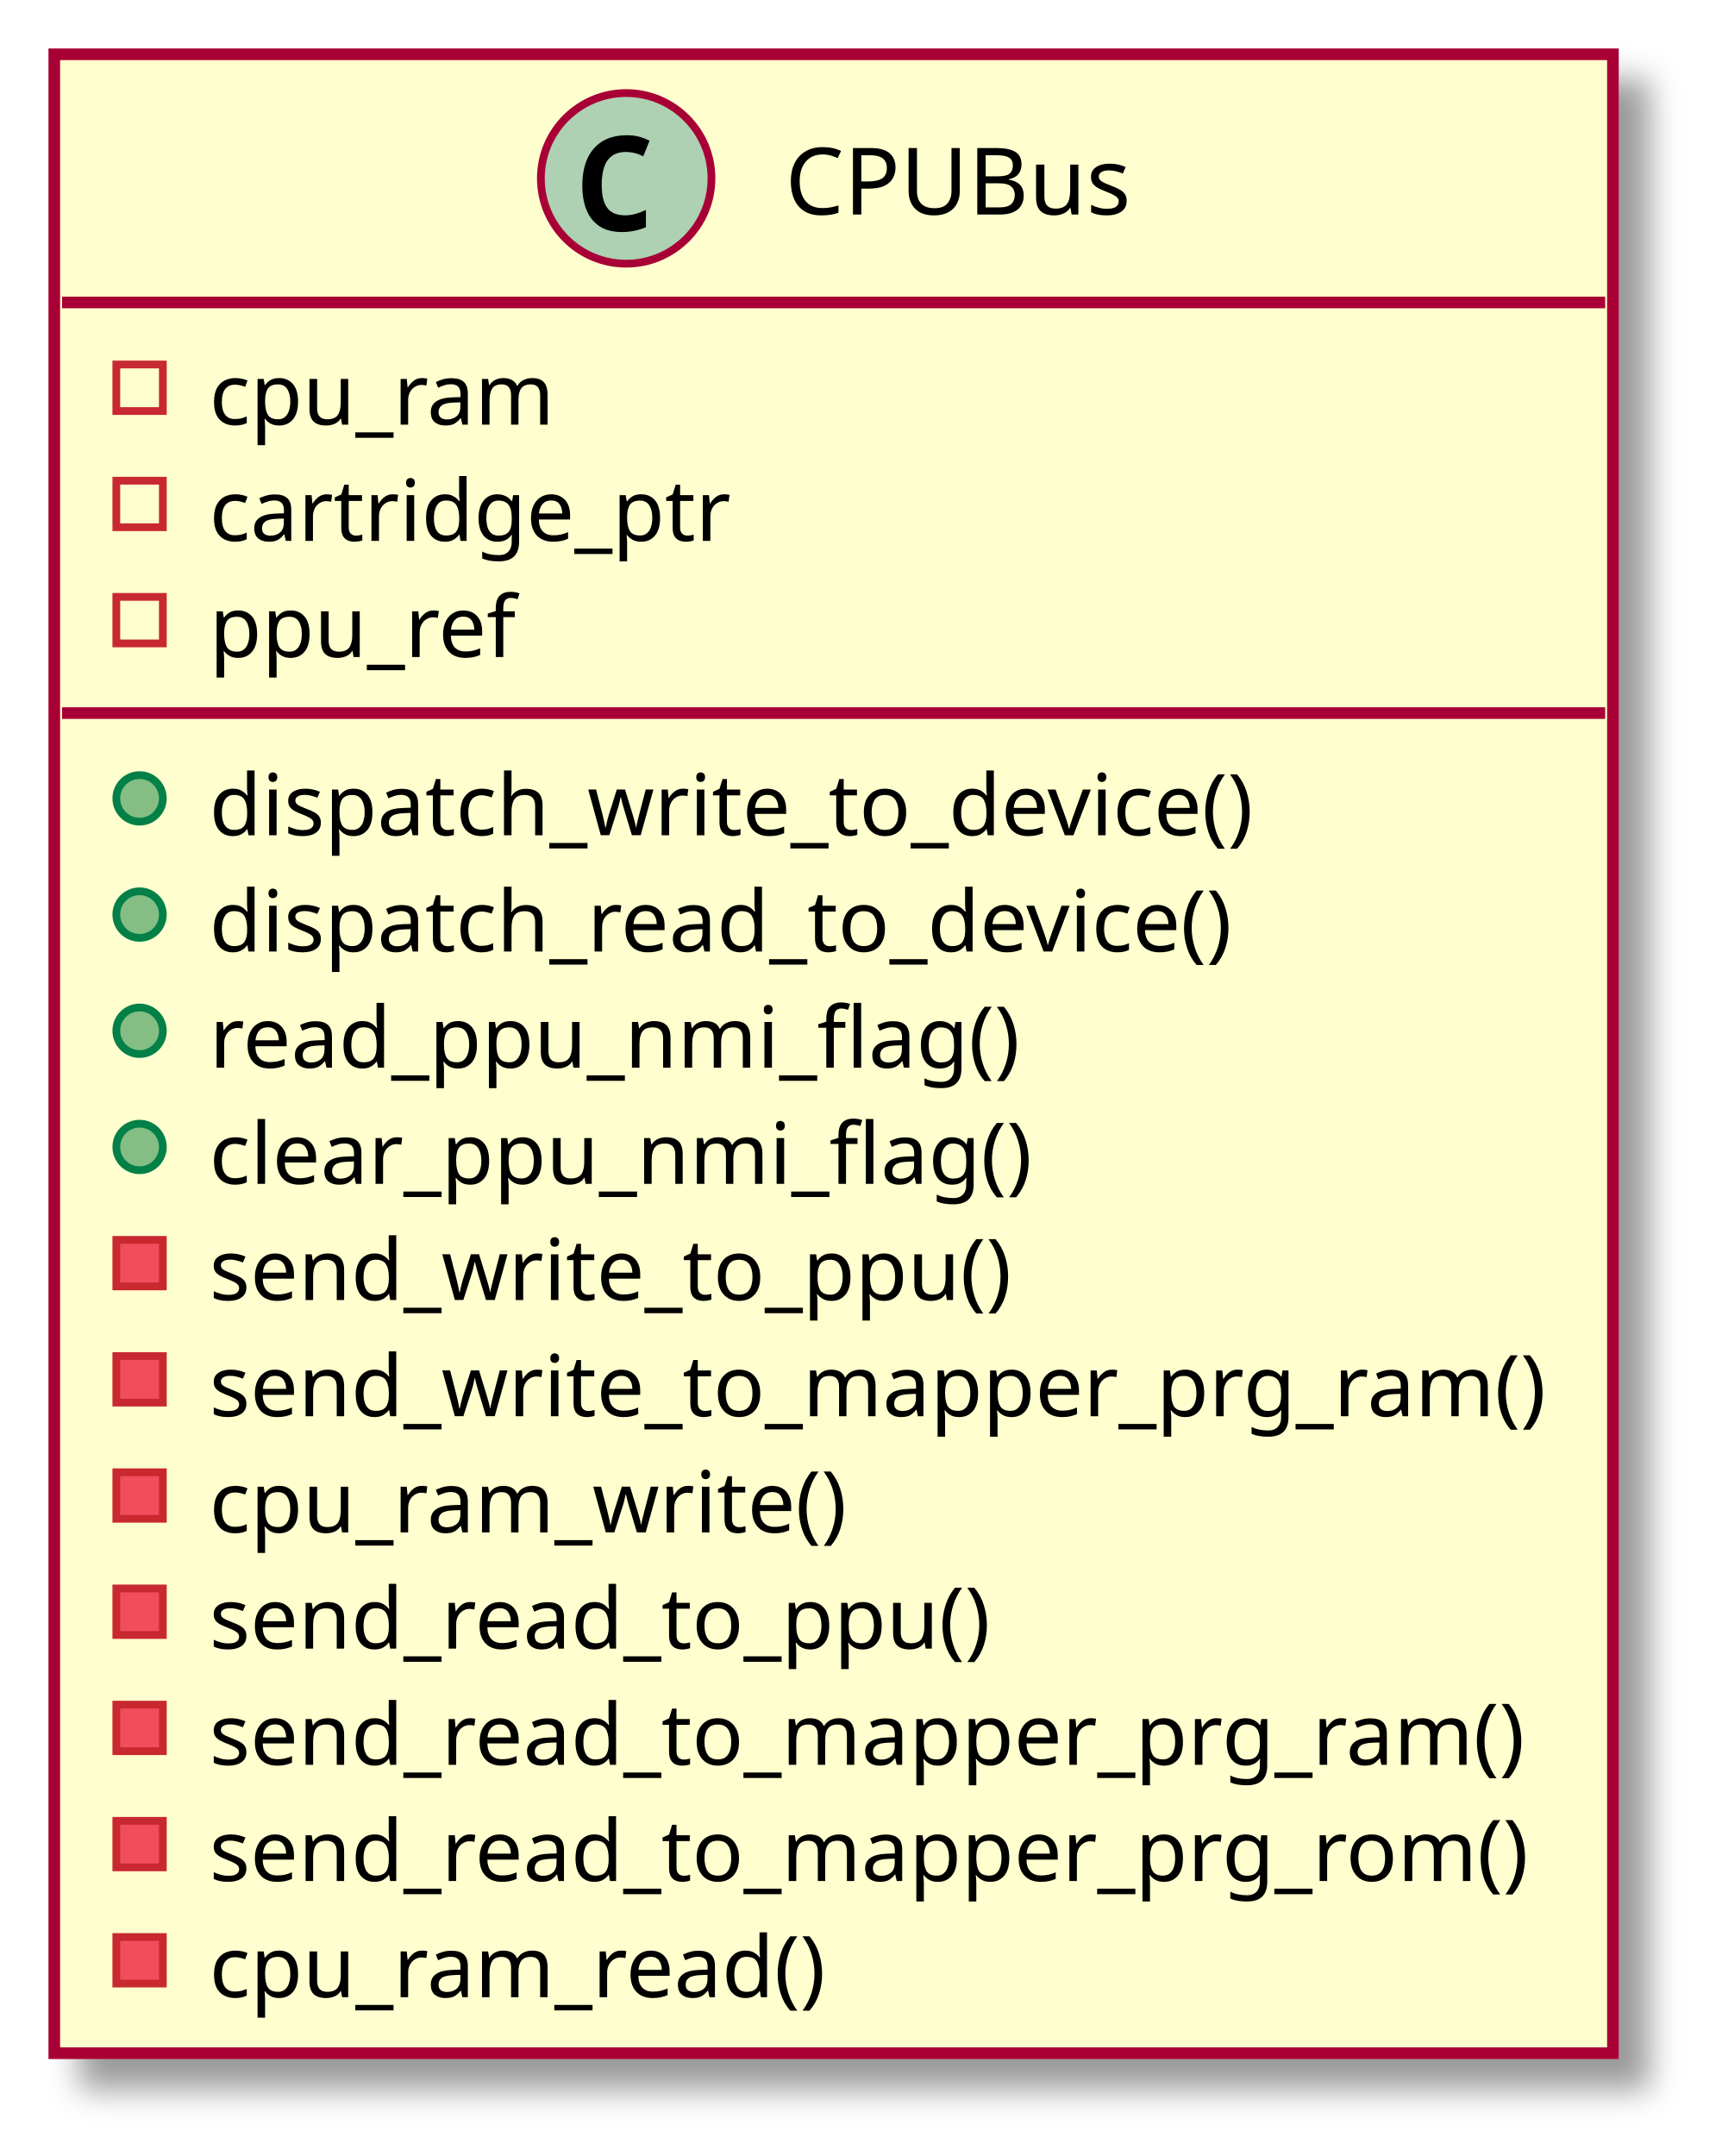
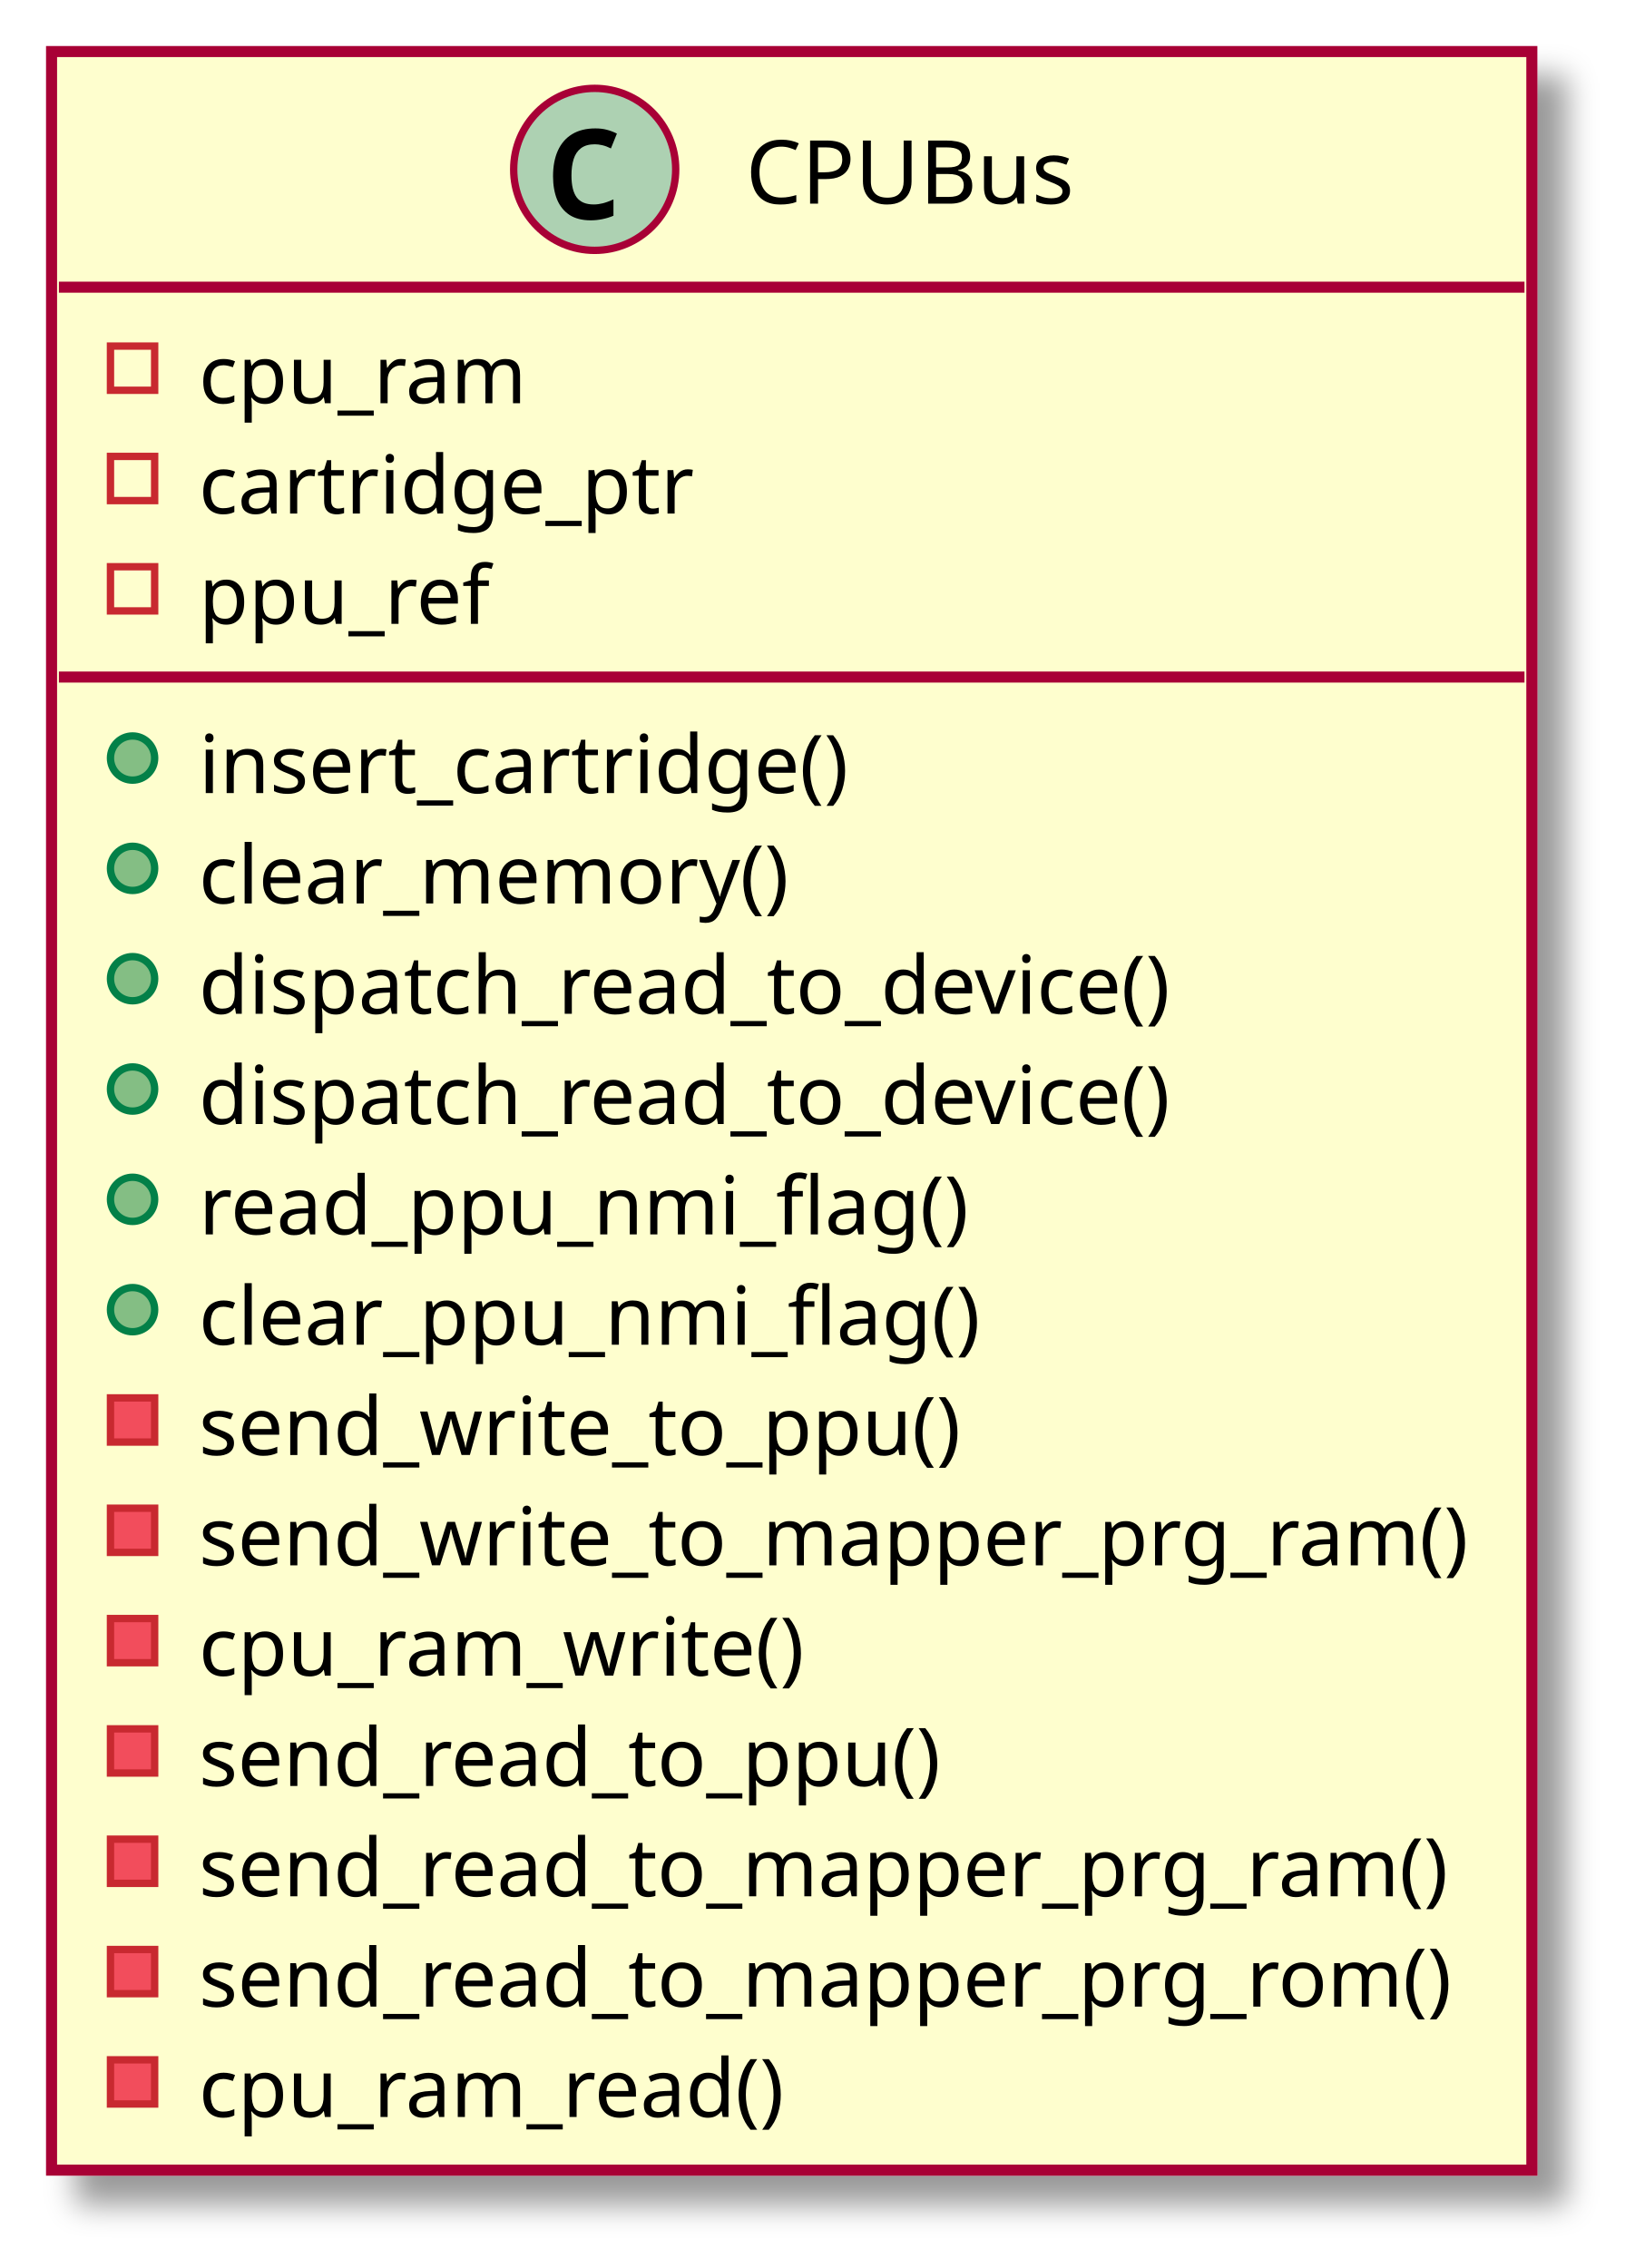
- <svg xmlns="http://www.w3.org/2000/svg" contentScriptType="application/ecmascript" contentStyleType="text/css" height="556px" preserveAspectRatio="none" style="width:444px;height:556px;" version="1.1" viewBox="0 0 444 556" width="444px" zoomAndPan="magnify">
+ <svg xmlns="http://www.w3.org/2000/svg" contentScriptType="application/ecmascript" contentStyleType="text/css" height="616px" preserveAspectRatio="none" style="width:444px;height:616px;" version="1.1" viewBox="0 0 444 616" width="444px" zoomAndPan="magnify">
  <defs>
-     <filter height="300%" id="f11k03g6xkw7j" width="300%" x="-1" y="-1">
+     <filter height="300%" id="fnuscl3z192jy" width="300%" x="-1" y="-1">
      <feGaussianBlur result="blurOut" stdDeviation="4.0" />
      <feColorMatrix in="blurOut" result="blurOut2" type="matrix" values="0 0 0 0 0 0 0 0 0 0 0 0 0 0 0 0 0 0 .4 0" />
      <feOffset dx="8.0" dy="8.0" in="blurOut2" result="blurOut3" />
      <feBlend in="SourceGraphic" in2="blurOut3" mode="normal" />
    </filter>
  </defs>
  <g>
-     <rect codeLine="4" fill="#FEFECE" filter="url(#f11k03g6xkw7j)" height="515.493" id="CPUBus" style="stroke:#A80036;stroke-width:3.0;" width="402" x="14" y="14" />
+     <rect codeLine="4" fill="#FEFECE" filter="url(#fnuscl3z192jy)" height="575.42" id="CPUBus" style="stroke:#A80036;stroke-width:3.0;" width="402" x="14" y="14" />
    <ellipse cx="161.5" cy="46" fill="#ADD1B2" rx="22" ry="22" style="stroke:#A80036;stroke-width:2.0;" />
    <path d="M160.438,59.844 Q156.938,59.844 154.656,58.375 Q152.406,56.875 151.281,54.188 Q150.188,51.469 150.188,47.875 Q150.188,43.812 151.5,40.906 Q152.812,38 155.375,36.438 Q157.938,34.875 161.688,34.875 Q163.469,34.875 164.812,35.25 Q166.156,35.594 167.531,36.281 L165.906,40.312 Q164.656,39.688 163.562,39.438 Q162.5,39.188 161.531,39.188 Q159.188,39.188 157.781,40.25 Q156.375,41.312 155.781,43.219 Q155.188,45.125 155.188,47.656 Q155.188,51.688 156.625,53.625 Q158.062,55.531 161.25,55.531 Q162.438,55.531 163.688,55.219 Q164.938,54.906 166.594,54.156 L166.594,58.594 Q165.125,59.219 163.531,59.531 Q161.969,59.844 160.438,59.844 Z " fill="#000000" />
    <text fill="#000000" font-family="sans-serif" font-size="24" lengthAdjust="spacing" textLength="90" x="202.5" y="55.312">CPUBus</text>
    <line style="stroke:#A80036;stroke-width:3.0;" x1="16" x2="414" y1="78" y2="78" />
    <rect fill="none" height="12" style="stroke:#C82930;stroke-width:2.0;" width="12" x="30" y="94" />
    <text fill="#000000" font-family="sans-serif" font-size="22" lengthAdjust="spacing" textLength="90" x="54" y="109.518">cpu_ram</text>
    <rect fill="none" height="12" style="stroke:#C82930;stroke-width:2.0;" width="12" x="30" y="123.964" />
    <text fill="#000000" font-family="sans-serif" font-size="22" lengthAdjust="spacing" textLength="138" x="54" y="139.482">cartridge_ptr</text>
    <rect fill="none" height="12" style="stroke:#C82930;stroke-width:2.0;" width="12" x="30" y="153.928" />
    <text fill="#000000" font-family="sans-serif" font-size="22" lengthAdjust="spacing" textLength="82" x="54" y="169.445">ppu_ref</text>
    <line style="stroke:#A80036;stroke-width:3.0;" x1="16" x2="414" y1="183.891" y2="183.891" />
    <ellipse cx="36" cy="205.891" fill="#84BE84" rx="6" ry="6" style="stroke:#038048;stroke-width:2.0;" />
-     <text fill="#000000" font-family="sans-serif" font-size="22" lengthAdjust="spacing" textLength="272" x="54" y="215.409">dispatch_write_to_device()</text>
+     <text fill="#000000" font-family="sans-serif" font-size="22" lengthAdjust="spacing" textLength="178" x="54" y="215.409">insert_cartridge()</text>
    <ellipse cx="36" cy="235.855" fill="#84BE84" rx="6" ry="6" style="stroke:#038048;stroke-width:2.0;" />
-     <text fill="#000000" font-family="sans-serif" font-size="22" lengthAdjust="spacing" textLength="266" x="54" y="245.373">dispatch_read_to_device()</text>
+     <text fill="#000000" font-family="sans-serif" font-size="22" lengthAdjust="spacing" textLength="160" x="54" y="245.373">clear_memory()</text>
    <ellipse cx="36" cy="265.819" fill="#84BE84" rx="6" ry="6" style="stroke:#038048;stroke-width:2.0;" />
-     <text fill="#000000" font-family="sans-serif" font-size="22" lengthAdjust="spacing" textLength="212" x="54" y="275.337">read_ppu_nmi_flag()</text>
+     <text fill="#000000" font-family="sans-serif" font-size="22" lengthAdjust="spacing" textLength="266" x="54" y="275.337">dispatch_read_to_device()</text>
    <ellipse cx="36" cy="295.783" fill="#84BE84" rx="6" ry="6" style="stroke:#038048;stroke-width:2.0;" />
-     <text fill="#000000" font-family="sans-serif" font-size="22" lengthAdjust="spacing" textLength="214" x="54" y="305.3">clear_ppu_nmi_flag()</text>
-     <rect fill="#F24D5C" height="12" style="stroke:#C82930;stroke-width:2.0;" width="12" x="30" y="319.746" />
-     <text fill="#000000" font-family="sans-serif" font-size="22" lengthAdjust="spacing" textLength="210" x="54" y="335.264">send_write_to_ppu()</text>
-     <rect fill="#F24D5C" height="12" style="stroke:#C82930;stroke-width:2.0;" width="12" x="30" y="349.71" />
-     <text fill="#000000" font-family="sans-serif" font-size="22" lengthAdjust="spacing" textLength="350" x="54" y="365.228">send_write_to_mapper_prg_ram()</text>
+     <text fill="#000000" font-family="sans-serif" font-size="22" lengthAdjust="spacing" textLength="266" x="54" y="305.3">dispatch_read_to_device()</text>
+     <ellipse cx="36" cy="325.746" fill="#84BE84" rx="6" ry="6" style="stroke:#038048;stroke-width:2.0;" />
+     <text fill="#000000" font-family="sans-serif" font-size="22" lengthAdjust="spacing" textLength="212" x="54" y="335.264">read_ppu_nmi_flag()</text>
+     <ellipse cx="36" cy="355.71" fill="#84BE84" rx="6" ry="6" style="stroke:#038048;stroke-width:2.0;" />
+     <text fill="#000000" font-family="sans-serif" font-size="22" lengthAdjust="spacing" textLength="214" x="54" y="365.228">clear_ppu_nmi_flag()</text>
    <rect fill="#F24D5C" height="12" style="stroke:#C82930;stroke-width:2.0;" width="12" x="30" y="379.674" />
-     <text fill="#000000" font-family="sans-serif" font-size="22" lengthAdjust="spacing" textLength="166" x="54" y="395.192">cpu_ram_write()</text>
+     <text fill="#000000" font-family="sans-serif" font-size="22" lengthAdjust="spacing" textLength="210" x="54" y="395.192">send_write_to_ppu()</text>
    <rect fill="#F24D5C" height="12" style="stroke:#C82930;stroke-width:2.0;" width="12" x="30" y="409.638" />
-     <text fill="#000000" font-family="sans-serif" font-size="22" lengthAdjust="spacing" textLength="204" x="54" y="425.156">send_read_to_ppu()</text>
+     <text fill="#000000" font-family="sans-serif" font-size="22" lengthAdjust="spacing" textLength="350" x="54" y="425.156">send_write_to_mapper_prg_ram()</text>
    <rect fill="#F24D5C" height="12" style="stroke:#C82930;stroke-width:2.0;" width="12" x="30" y="439.601" />
-     <text fill="#000000" font-family="sans-serif" font-size="22" lengthAdjust="spacing" textLength="344" x="54" y="455.119">send_read_to_mapper_prg_ram()</text>
+     <text fill="#000000" font-family="sans-serif" font-size="22" lengthAdjust="spacing" textLength="166" x="54" y="455.119">cpu_ram_write()</text>
    <rect fill="#F24D5C" height="12" style="stroke:#C82930;stroke-width:2.0;" width="12" x="30" y="469.565" />
-     <text fill="#000000" font-family="sans-serif" font-size="22" lengthAdjust="spacing" textLength="346" x="54" y="485.083">send_read_to_mapper_prg_rom()</text>
+     <text fill="#000000" font-family="sans-serif" font-size="22" lengthAdjust="spacing" textLength="204" x="54" y="485.083">send_read_to_ppu()</text>
    <rect fill="#F24D5C" height="12" style="stroke:#C82930;stroke-width:2.0;" width="12" x="30" y="499.529" />
-     <text fill="#000000" font-family="sans-serif" font-size="22" lengthAdjust="spacing" textLength="160" x="54" y="515.047">cpu_ram_read()</text>
+     <text fill="#000000" font-family="sans-serif" font-size="22" lengthAdjust="spacing" textLength="344" x="54" y="515.047">send_read_to_mapper_prg_ram()</text>
+     <rect fill="#F24D5C" height="12" style="stroke:#C82930;stroke-width:2.0;" width="12" x="30" y="529.493" />
+     <text fill="#000000" font-family="sans-serif" font-size="22" lengthAdjust="spacing" textLength="346" x="54" y="545.011">send_read_to_mapper_prg_rom()</text>
+     <rect fill="#F24D5C" height="12" style="stroke:#C82930;stroke-width:2.0;" width="12" x="30" y="559.457" />
+     <text fill="#000000" font-family="sans-serif" font-size="22" lengthAdjust="spacing" textLength="160" x="54" y="574.975">cpu_ram_read()</text>
  </g>
</svg>
